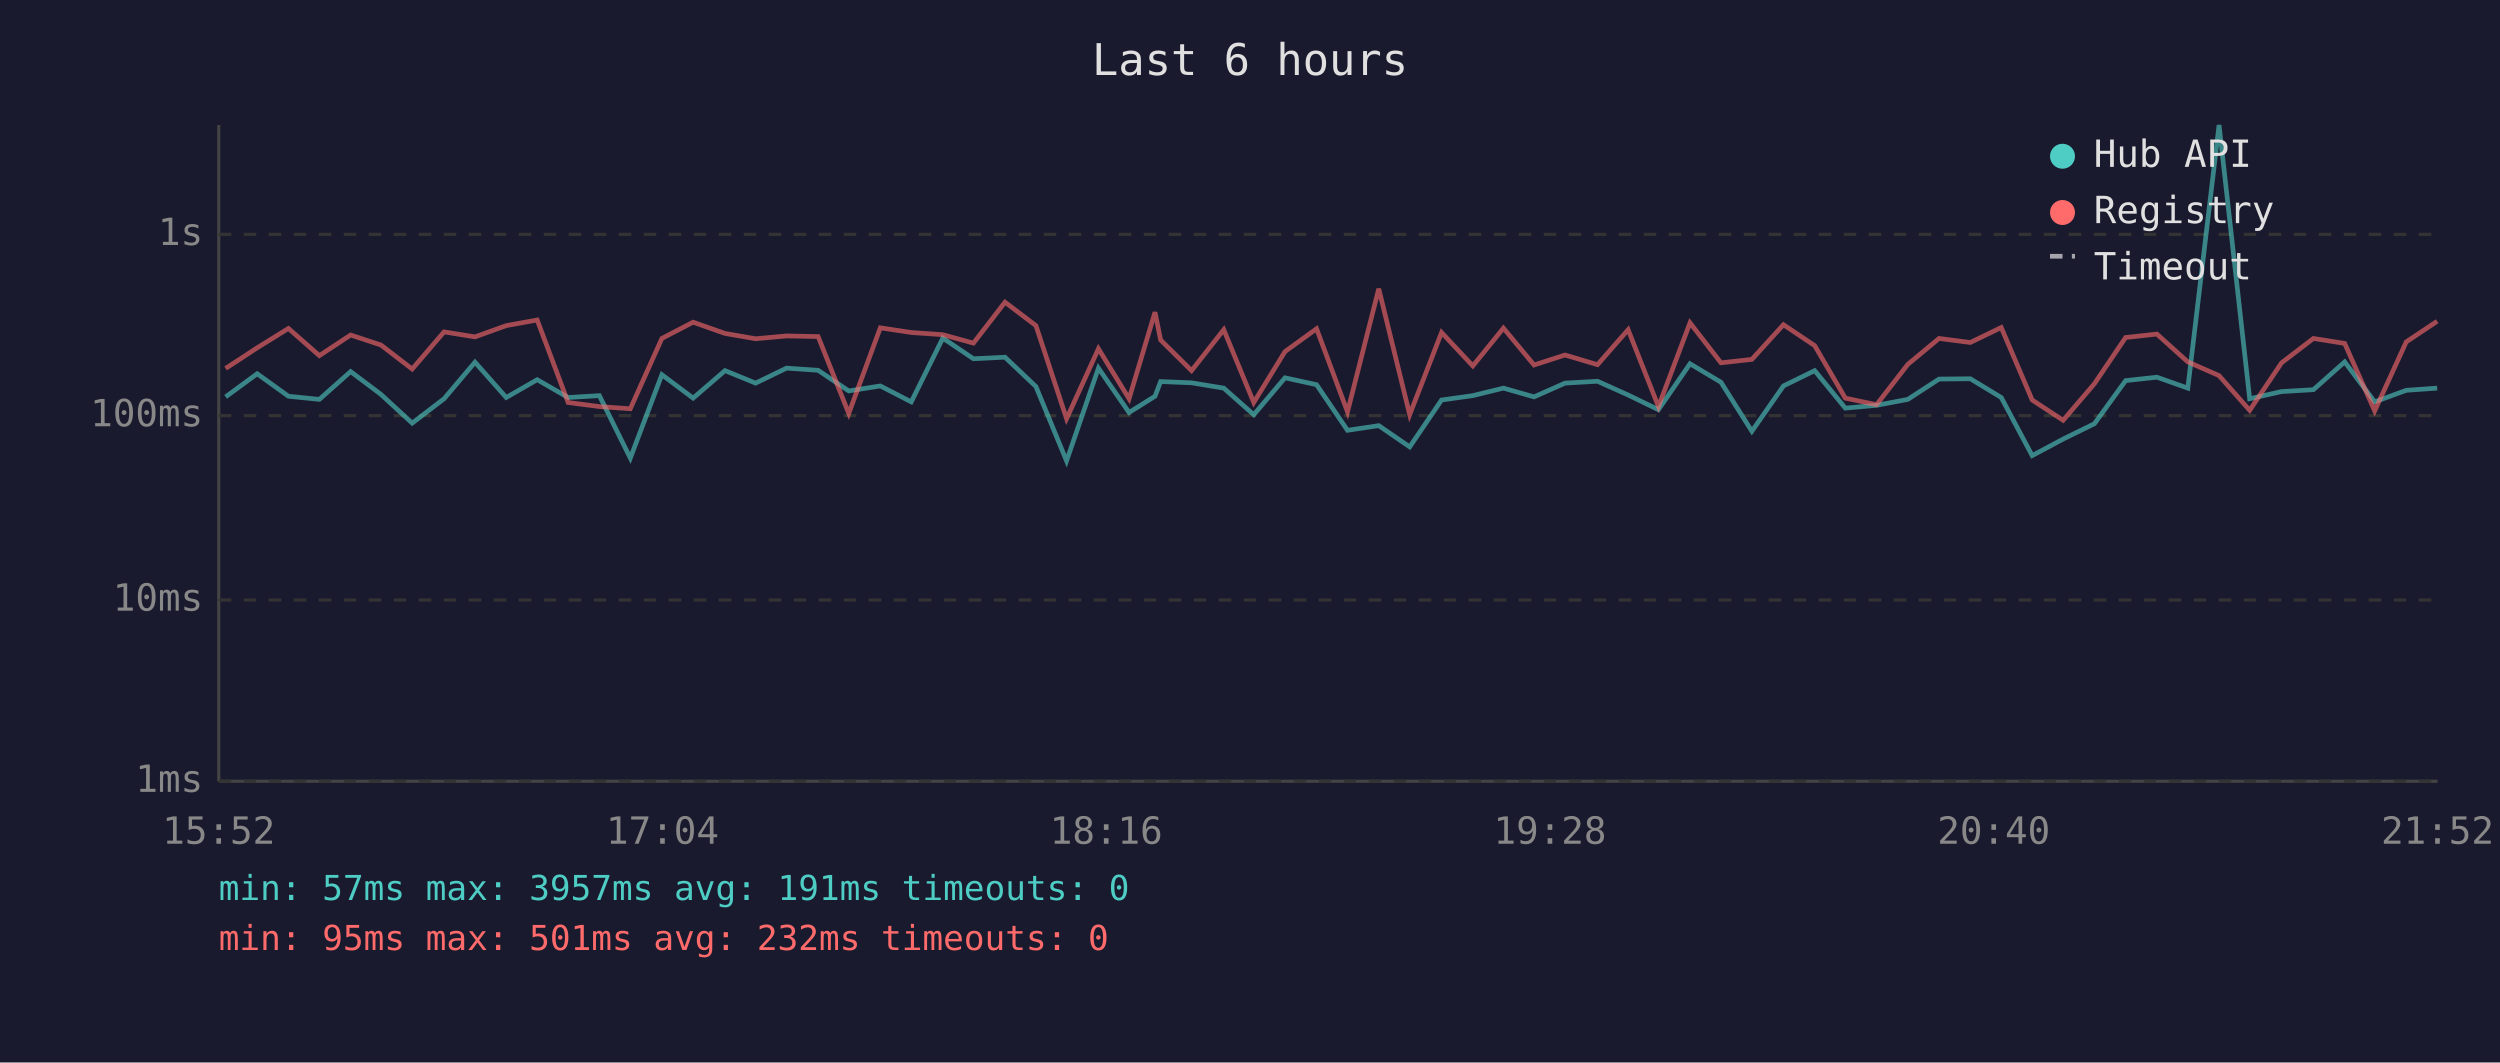
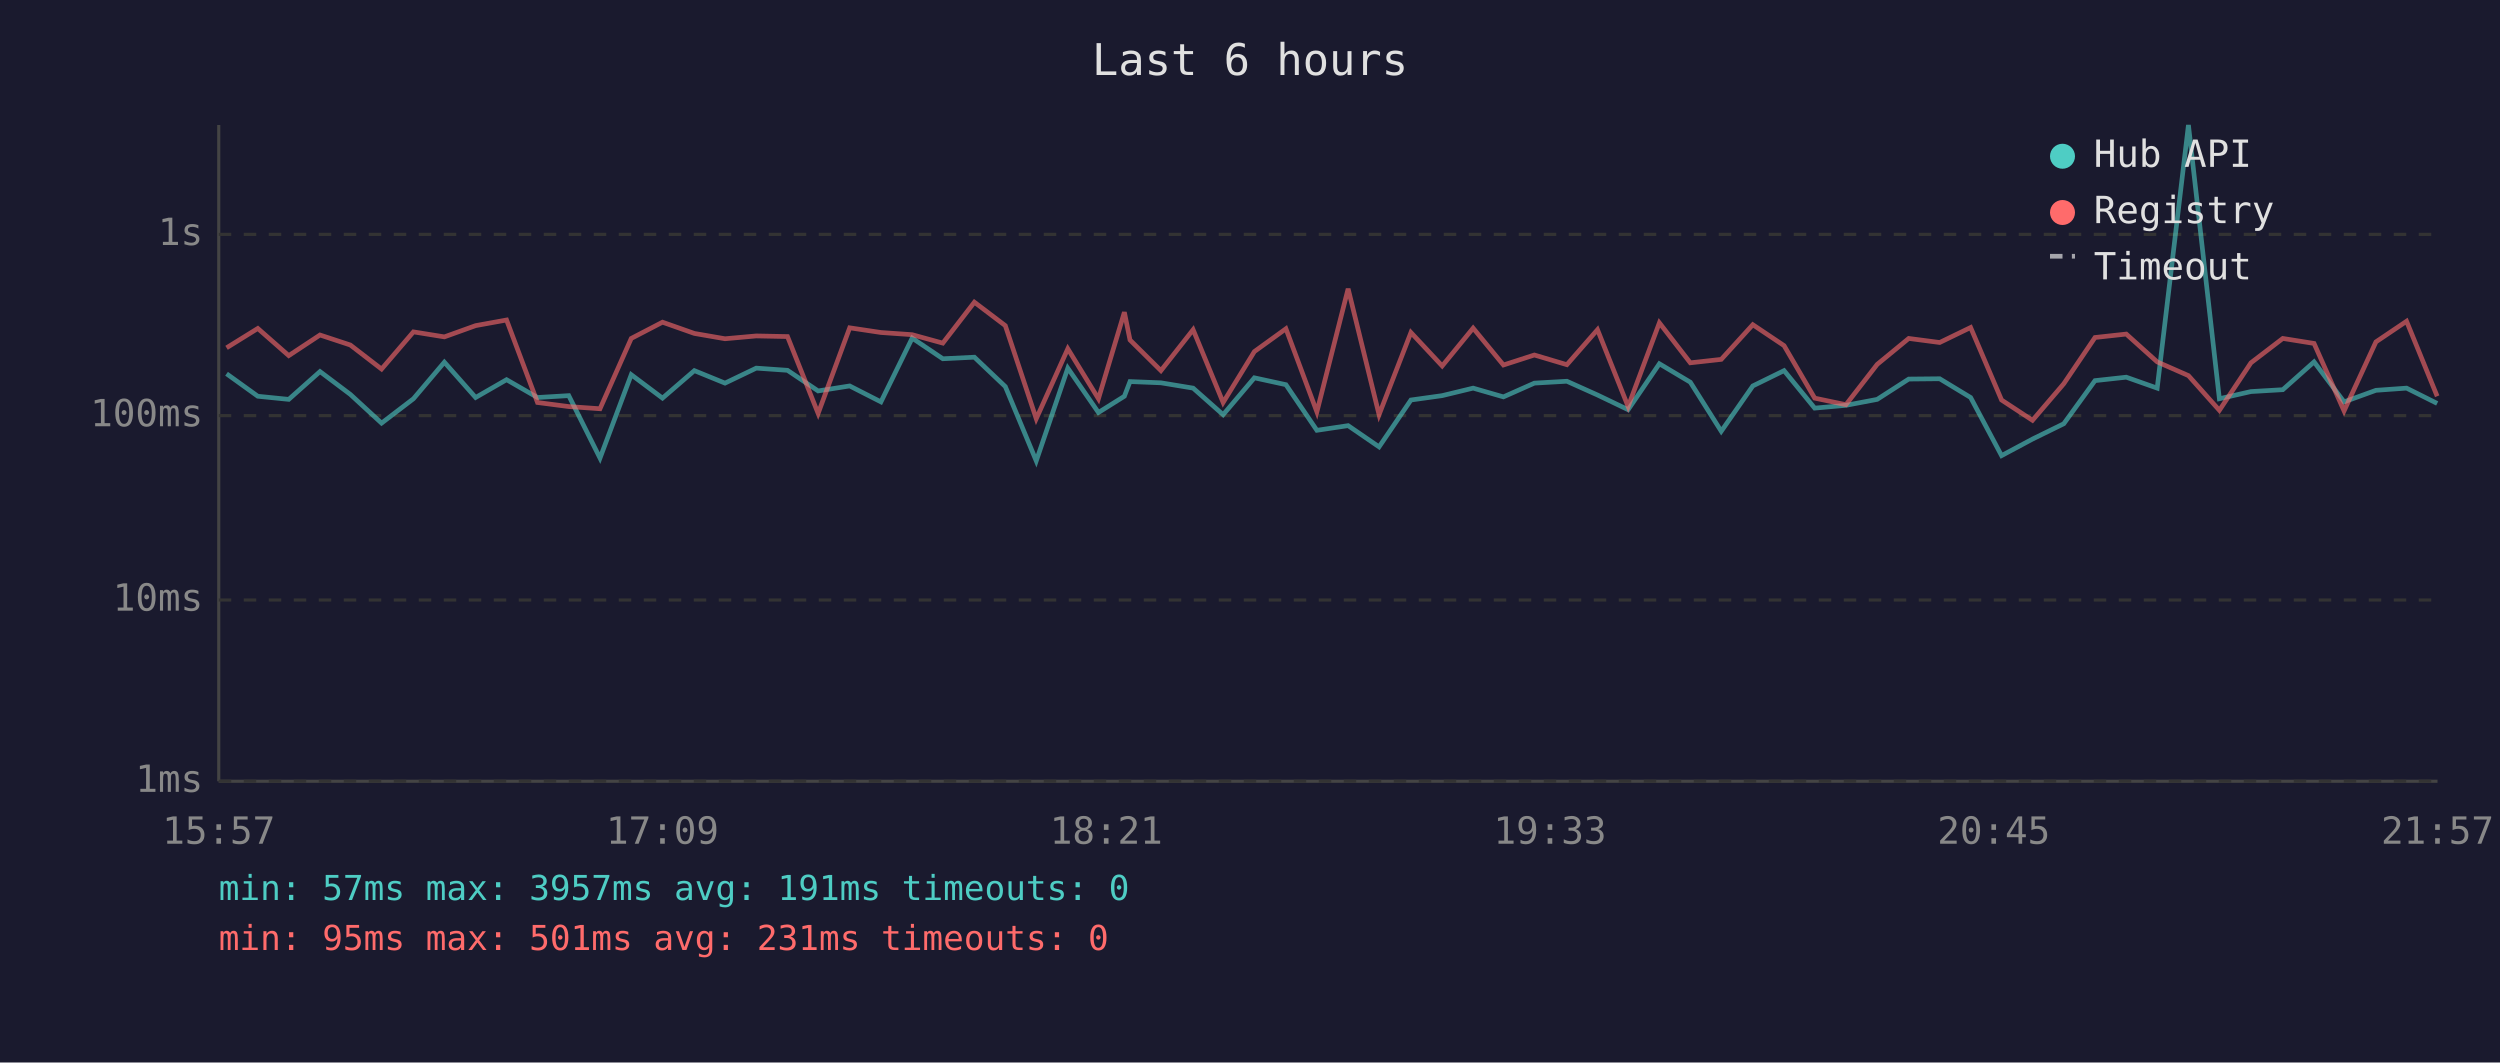
<svg xmlns="http://www.w3.org/2000/svg" viewBox="0 0 800 340" font-family="monospace" font-size="12">
  <rect width="800" height="340" fill="#1a1a2e" />
  <text x="400" y="24" fill="#e0e0e0" font-size="14" text-anchor="middle">Last 6 hours</text>
  <line x1="70" y1="40" x2="70" y2="250" stroke="#444" stroke-width="1" />
  <line x1="70" y1="250" x2="780" y2="250" stroke="#444" stroke-width="1" />
  <line x1="70" y1="250" x2="780" y2="250" stroke="#333" stroke-width="1" stroke-dasharray="4" />
  <text x="65" y="250" fill="#888" text-anchor="end" dominant-baseline="middle">1ms</text>
  <line x1="70" y1="192" x2="780" y2="192" stroke="#333" stroke-width="1" stroke-dasharray="4" />
  <text x="65" y="192" fill="#888" text-anchor="end" dominant-baseline="middle">10ms</text>
  <line x1="70" y1="133" x2="780" y2="133" stroke="#333" stroke-width="1" stroke-dasharray="4" />
  <text x="65" y="133" fill="#888" text-anchor="end" dominant-baseline="middle">100ms</text>
  <line x1="70" y1="75" x2="780" y2="75" stroke="#333" stroke-width="1" stroke-dasharray="4" />
  <text x="65" y="75" fill="#888" text-anchor="end" dominant-baseline="middle">1s</text>
-   <text x="70" y="270" fill="#888" text-anchor="middle">15:52</text>
-   <text x="212" y="270" fill="#888" text-anchor="middle">17:04</text>
-   <text x="354" y="270" fill="#888" text-anchor="middle">18:16</text>
-   <text x="496" y="270" fill="#888" text-anchor="middle">19:28</text>
-   <text x="638" y="270" fill="#888" text-anchor="middle">20:40</text>
-   <text x="780" y="270" fill="#888" text-anchor="middle">21:52</text>
-   <polyline points="72.2,127.0 82.3,119.6 92.3,126.8 102.2,127.8 112.2,118.9 121.9,126.2 131.9,135.4 142.1,127.6 152.0,115.9 162.0,127.2 171.9,121.5 181.8,127.2 191.8,126.6 201.7,146.6 211.8,119.9 221.8,127.4 232.0,118.6 241.8,122.6 251.7,117.8 261.8,118.5 271.6,125.1 281.7,123.5 291.6,128.6 301.7,108.2 311.5,114.8 321.6,114.3 331.5,123.7 341.3,147.5 351.5,117.8 361.3,132.0 369.6,126.8 371.4,122.1 381.3,122.5 391.6,124.2 401.2,132.7 411.2,120.9 421.3,123.1 431.2,137.7 441.2,136.2 451.1,143.0 461.3,128.0 471.3,126.6 481.1,124.2 490.9,127.0 500.8,122.6 511.2,122.0 521.0,126.4 530.7,131.1 540.8,116.4 550.7,122.3 560.6,138.0 570.7,123.5 580.7,118.6 590.5,130.6 600.5,129.7 610.5,127.8 620.5,121.3 630.5,121.2 640.4,127.2 650.3,145.8 660.2,140.5 670.2,135.6 680.2,121.8 690.2,120.7 700.1,124.2 710.1,40.0 719.9,127.6 730.1,125.3 740.3,124.7 750.3,115.8 759.9,128.6 770.0,124.9 779.9,124.2" fill="none" stroke="#4ecdc4" stroke-width="1.5" opacity="0.6" />
-   <polyline points="72.2,117.9 82.3,111.3 92.3,105.1 102.2,113.8 112.2,107.2 121.9,110.4 131.9,118.1 142.1,106.2 152.0,107.8 162.0,104.2 171.9,102.4 181.8,128.8 191.8,130.1 201.7,130.8 211.8,108.3 221.8,103.1 232.0,106.7 241.8,108.4 251.7,107.5 261.8,107.7 271.6,132.3 281.7,104.9 291.6,106.4 301.7,107.1 311.5,109.8 321.6,96.7 331.5,104.2 341.3,134.0 351.5,111.6 361.3,127.6 369.6,99.9 371.4,108.8 381.3,118.6 391.6,105.5 401.2,128.8 411.2,112.5 421.3,105.2 431.2,131.8 441.2,92.4 451.1,132.7 461.3,106.4 471.3,117.1 481.1,105.0 490.9,116.8 500.8,113.6 511.2,116.7 521.0,105.5 530.7,130.1 540.8,103.3 550.7,116.1 560.6,115.0 570.7,103.9 580.7,110.6 590.5,127.4 600.5,129.5 610.5,116.6 620.5,108.3 630.5,109.6 640.4,104.8 650.3,128.0 660.2,134.5 670.2,122.8 680.2,108.0 690.2,106.9 700.1,115.8 710.1,120.2 719.9,131.3 730.1,116.1 740.3,108.3 750.3,109.9 759.9,131.5 770.0,109.4 779.9,102.8" fill="none" stroke="#ff6b6b" stroke-width="1.5" opacity="0.6" />
+   <text x="70" y="270" fill="#888" text-anchor="middle">15:57</text>
+   <text x="212" y="270" fill="#888" text-anchor="middle">17:09</text>
+   <text x="354" y="270" fill="#888" text-anchor="middle">18:21</text>
+   <text x="496" y="270" fill="#888" text-anchor="middle">19:33</text>
+   <text x="638" y="270" fill="#888" text-anchor="middle">20:45</text>
+   <text x="780" y="270" fill="#888" text-anchor="middle">21:57</text>
+   <polyline points="72.5,119.6 82.5,126.8 92.4,127.8 102.4,118.9 112.1,126.2 122.1,135.4 132.3,127.6 142.2,115.9 152.2,127.2 162.1,121.5 172.0,127.2 182.0,126.6 192.0,146.6 202.0,119.9 212.0,127.4 222.2,118.6 232.0,122.6 242.0,117.8 252.0,118.5 261.8,125.1 271.9,123.5 281.9,128.6 291.9,108.2 301.7,114.8 311.8,114.3 321.7,123.7 331.6,147.5 341.7,117.8 351.5,132.0 359.8,126.8 361.6,122.1 371.5,122.5 381.8,124.2 391.4,132.7 401.4,120.9 411.5,123.1 421.4,137.7 431.4,136.2 441.3,143.0 451.5,128.0 461.5,126.6 471.4,124.2 481.1,127.0 491.0,122.6 501.4,122.0 511.2,126.4 521.0,131.1 531.0,116.4 540.9,122.3 550.8,138.0 560.9,123.5 570.9,118.6 580.7,130.6 590.7,129.7 600.7,127.8 610.8,121.3 620.7,121.2 630.6,127.2 640.5,145.8 650.4,140.5 660.4,135.6 670.4,121.8 680.4,120.7 690.3,124.2 700.3,40.0 710.2,127.6 720.3,125.3 730.5,124.7 740.5,115.8 750.1,128.6 760.3,124.9 770.1,124.2 779.9,129.1" fill="none" stroke="#4ecdc4" stroke-width="1.5" opacity="0.6" />
+   <polyline points="72.5,111.3 82.5,105.1 92.4,113.8 102.4,107.2 112.1,110.4 122.1,118.1 132.3,106.2 142.2,107.8 152.2,104.2 162.1,102.4 172.0,128.8 182.0,130.1 192.0,130.8 202.0,108.3 212.0,103.1 222.2,106.7 232.0,108.4 242.0,107.5 252.0,107.7 261.8,132.3 271.9,104.9 281.9,106.4 291.9,107.1 301.7,109.8 311.8,96.7 321.7,104.2 331.6,134.0 341.7,111.6 351.5,127.6 359.8,99.9 361.6,108.8 371.5,118.6 381.8,105.5 391.4,128.8 401.4,112.5 411.5,105.2 421.4,131.8 431.4,92.4 441.3,132.7 451.5,106.4 461.5,117.1 471.4,105.0 481.1,116.8 491.0,113.6 501.4,116.7 511.2,105.5 521.0,130.1 531.0,103.3 540.9,116.1 550.8,115.0 560.9,103.9 570.9,110.6 580.7,127.4 590.7,129.5 600.7,116.6 610.8,108.3 620.7,109.6 630.6,104.8 640.5,128.0 650.4,134.5 660.4,122.8 670.4,108.0 680.4,106.9 690.3,115.8 700.3,120.2 710.2,131.3 720.3,116.1 730.5,108.3 740.5,109.9 750.1,131.5 760.3,109.4 770.1,102.8 779.9,126.8" fill="none" stroke="#ff6b6b" stroke-width="1.5" opacity="0.6" />
  <circle cx="660" cy="50" r="4" fill="#4ecdc4" />
  <text x="670" y="50" fill="#e0e0e0" dominant-baseline="middle">Hub API</text>
  <circle cx="660" cy="68" r="4" fill="#ff6b6b" />
  <text x="670" y="68" fill="#e0e0e0" dominant-baseline="middle">Registry</text>
  <line x1="656" y1="82" x2="664" y2="82" stroke="#e0e0e0" stroke-width="1.5" stroke-dasharray="4,3" opacity="0.7" />
  <text x="670" y="86" fill="#e0e0e0" dominant-baseline="middle">Timeout</text>
  <text x="70" y="288" fill="#4ecdc4" font-size="11">min: 57ms  max: 3957ms  avg: 191ms  timeouts: 0</text>
-   <text x="70" y="304" fill="#ff6b6b" font-size="11">min: 95ms  max: 501ms  avg: 232ms  timeouts: 0</text>
+   <text x="70" y="304" fill="#ff6b6b" font-size="11">min: 95ms  max: 501ms  avg: 231ms  timeouts: 0</text>
</svg>
